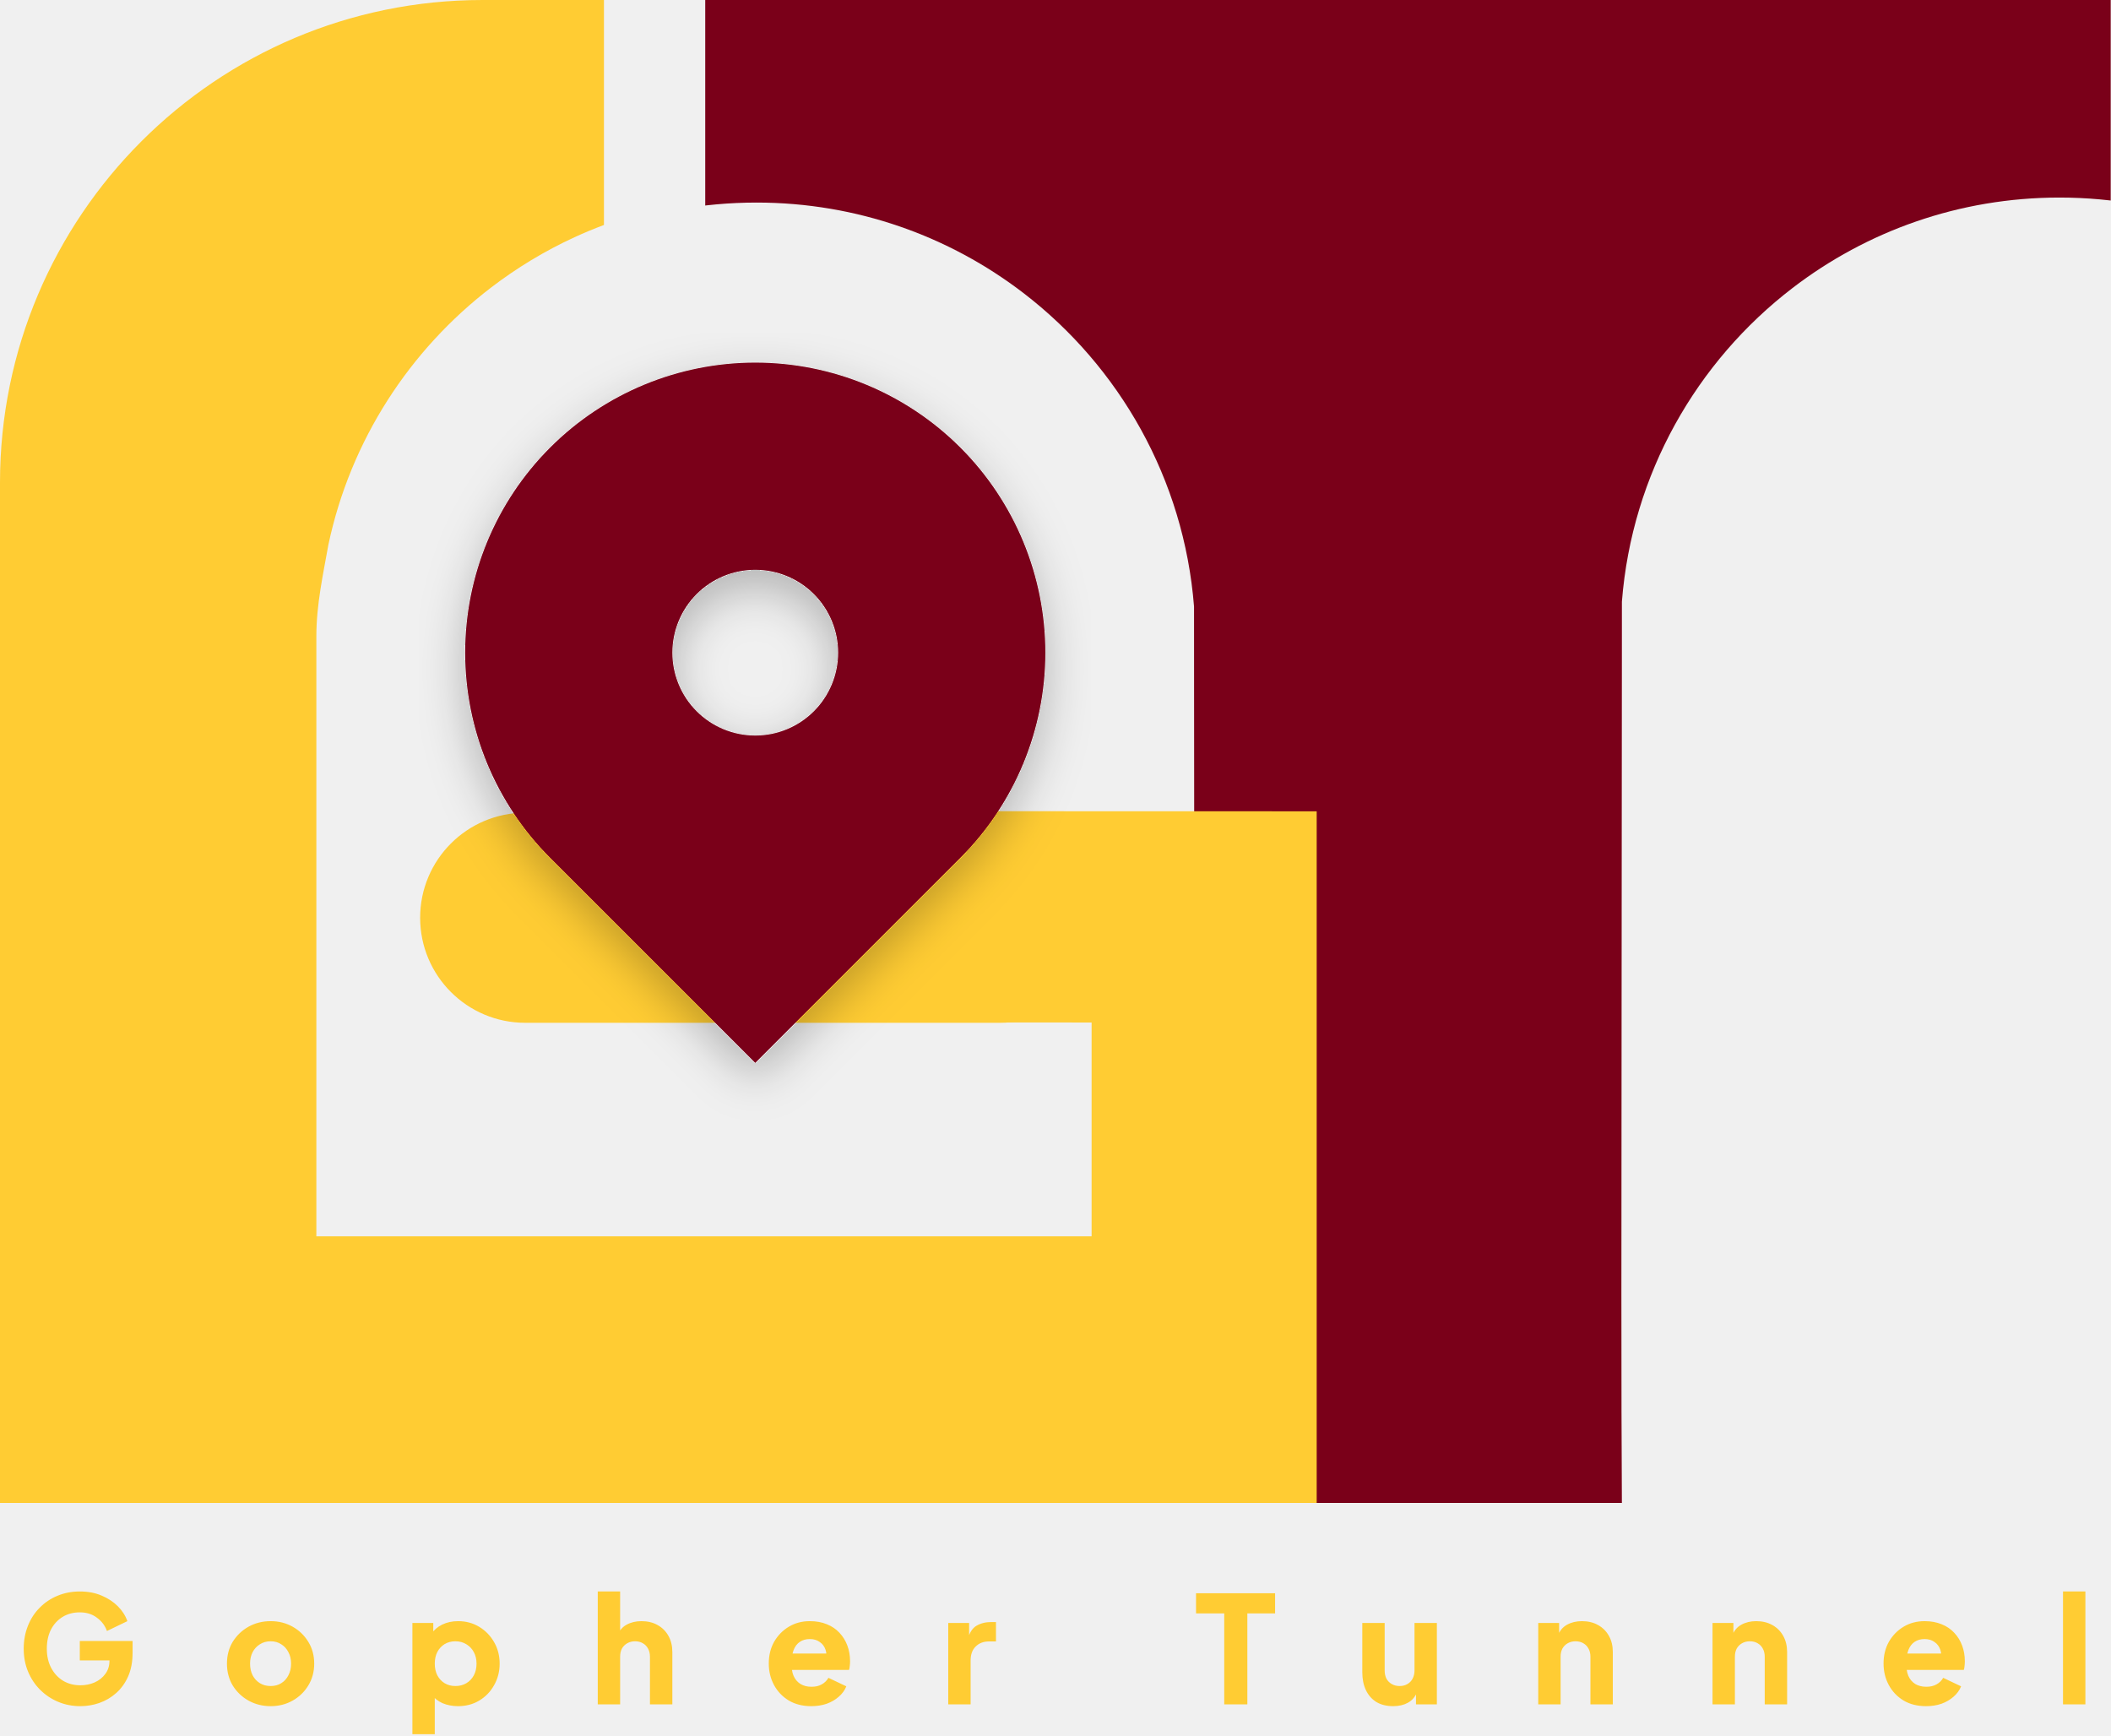
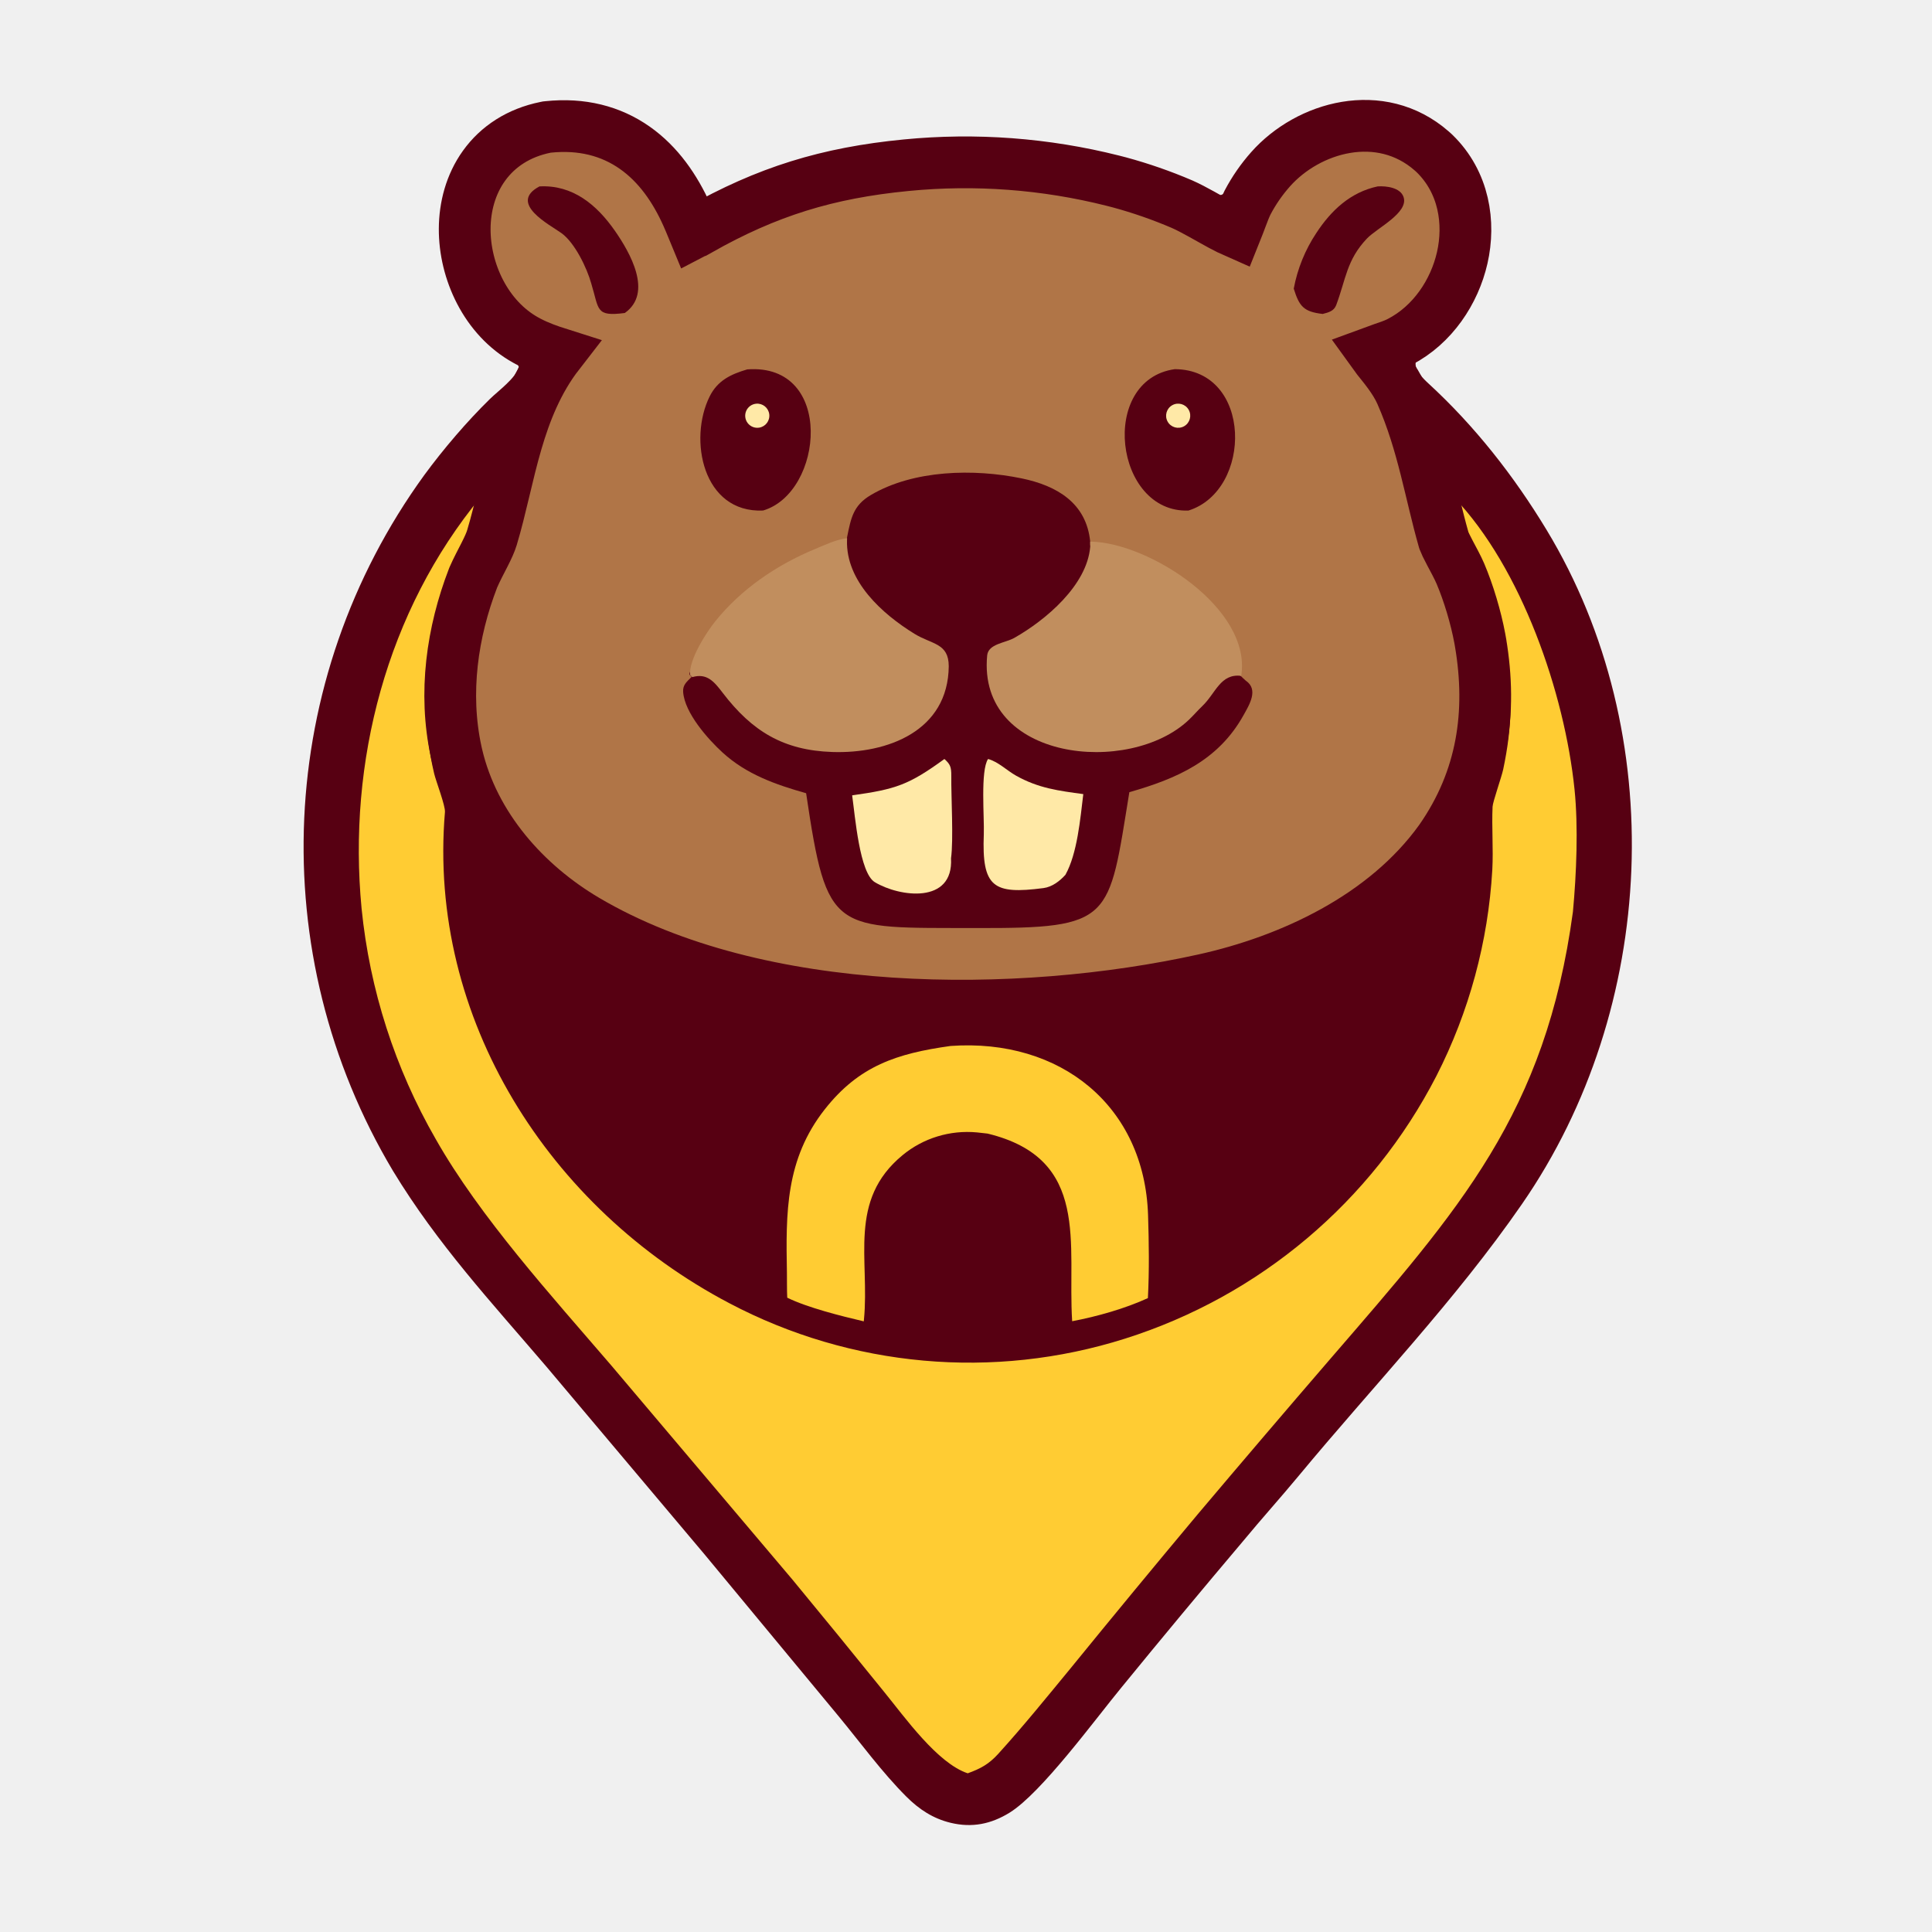
- <svg xmlns="http://www.w3.org/2000/svg" width="315" height="259" viewBox="0 0 315 259" fill="none">
-   <g clip-path="url(#clip0_217_5477)">
-     <path d="M62.693 136.953C62.693 128.297 69.71 121.28 78.366 121.28H149.268C157.925 121.28 164.942 128.297 164.942 136.953C164.942 145.609 157.925 152.627 149.268 152.627H78.366C69.71 152.627 62.693 145.609 62.693 136.953Z" fill="#FFCC33" />
-     <g clip-path="url(#clip1_217_5477)">
-       <path d="M178.175 225.193H227.821L227.817 -0.373H89.934V34.361C97.076 31.688 104.809 30.227 112.884 30.227C127.863 30.227 141.668 35.256 152.702 43.717C167.022 54.699 176.676 71.463 178.172 90.52C178.172 88.886 178.172 87.26 178.172 85.643L178.172 90.52C178.173 93.941 178.174 97.396 178.176 100.872C178.183 114.942 178.197 129.362 178.212 143.352L178.212 143.37V143.378L178.218 149.424C178.252 182.588 178.28 209.148 178.175 225.193Z" fill="#7A0019" />
-     </g>
-     <g clip-path="url(#clip2_217_5477)">
-       <path d="M242.015 224.446H192.369L192.373 0H330.256L330.256 33.614C323.114 30.942 315.38 29.48 307.306 29.48C292.327 29.48 278.522 34.509 267.488 42.971C253.168 53.953 243.514 70.717 242.018 89.773C242.018 88.14 242.018 86.514 242.018 84.896L242.018 89.773C242.017 93.195 242.016 96.65 242.014 100.126C242.007 114.196 241.993 128.616 241.978 142.605L241.978 142.623V142.632L241.972 148.678C241.938 181.842 241.91 208.401 242.015 224.446Z" fill="#7A0019" />
-     </g>
-     <g clip-path="url(#clip3_217_5477)">
-       <path fill-rule="evenodd" clip-rule="evenodd" d="M106.354 152.584L106.397 152.541L106.492 152.446C106.456 152.463 106.419 152.479 106.382 152.495C106.347 152.511 106.313 152.526 106.279 152.541L106.354 152.584Z" fill="#FFCC33" />
-       <path d="M90.121 0H0V224.405H196.474V121.067L138.26 121.051L106.492 152.446L106.397 152.541L162.889 152.584V184.49H47.206V94.929C47.206 90.198 48.23 85.632 49.005 81.271C52.303 65.725 61.117 52.216 73.302 42.89C77.129 39.961 81.289 37.445 85.714 35.407C87.156 34.744 88.625 34.131 90.121 33.571V0Z" fill="#FFCC33" />
-       <g filter="url(#filter0_d_217_5477)">
-         <path fill-rule="evenodd" clip-rule="evenodd" d="M82.089 66.788C90.207 58.67 101.217 54.11 112.698 54.11C124.178 54.11 135.189 58.67 143.307 66.788C151.425 74.906 155.985 85.917 155.985 97.397C155.985 108.878 151.425 119.888 143.307 128.006L112.698 158.615L82.089 128.006C78.069 123.987 74.88 119.215 72.705 113.963C70.529 108.711 69.41 103.082 69.41 97.397C69.41 91.713 70.529 86.084 72.705 80.832C74.88 75.58 78.069 70.808 82.089 66.788ZM112.698 109.764C115.978 109.764 119.124 108.461 121.443 106.142C123.762 103.823 125.065 100.677 125.065 97.397C125.065 94.117 123.762 90.972 121.443 88.652C119.124 86.333 115.978 85.03 112.698 85.03C109.418 85.03 106.272 86.333 103.953 88.652C101.634 90.972 100.331 94.117 100.331 97.397C100.331 100.677 101.634 103.823 103.953 106.142C106.272 108.461 109.418 109.764 112.698 109.764Z" fill="#7A0019" />
-       </g>
-     </g>
+ <svg xmlns="http://www.w3.org/2000/svg" width="560" height="560" viewBox="0 0 560 560" fill="none">
+   <g clip-path="url(#clip0_1091_3430)">
+     <path d="M161.256 30.217C163.557 29.834 167.264 30.034 169.385 30.24C186.649 31.912 195.922 42.754 204.273 56.686C205.37 58.515 207.158 57.504 208.869 56.615C223.885 48.824 239.556 44.604 256.255 42.284C281.973 38.574 308.202 40.854 332.892 48.947C336.383 50.062 339.912 51.208 343.336 52.515C347.041 53.93 349.732 56.214 353.791 56.555C355.925 56.013 357.765 52.565 358.881 50.747C366.477 38.375 376.655 31.217 391.288 30.264C429.288 27.78 444.609 70.941 419.018 96.609C412.815 102.831 405.871 103.652 414.01 111.121C427.476 123.48 438.826 137.965 448.274 153.575C484.082 212.738 480.37 292.255 441.208 348.922C421.846 376.959 398.106 401.615 376.404 427.811C371.162 434.134 365.631 440.266 360.381 446.623C348.483 460.688 336.707 474.855 325.054 489.124C317.398 498.419 301.862 519.694 292.648 525.401C287.288 528.72 281.748 529.848 275.537 528.346C270.443 527.115 266.401 524.447 262.726 520.778C255.642 513.704 249.443 505.162 243.059 497.442L204.254 450.591L158.439 396.199C142.458 377.491 126.856 360.719 113.907 339.389C76.316 276.392 79.883 197.08 122.979 137.706C128.501 130.183 135.317 122.188 142.025 115.626C144.478 113.227 149.592 109.544 150.371 106.369C149.374 102.246 130.989 95.299 128.245 72.061C126.96 61.703 129.91 51.265 136.426 43.107C143.086 34.752 150.942 31.382 161.256 30.217Z" fill="#570012" />
+     <path d="M139.403 144C139.849 145.983 136.687 153.372 135.692 155.409C125.05 177.17 120.181 200.182 125.838 224.203C126.369 226.459 129.124 233.544 128.969 235.385C123.909 295.233 159.241 350.321 211.373 377.727C246.689 396.356 287.995 400.064 326.063 388.021C365.103 375.689 397.604 348.279 416.348 311.877C425.838 293.295 431.356 272.941 432.552 252.11C432.879 245.985 432.358 239.804 432.63 233.816C432.695 232.389 435.238 225.241 435.715 222.985C438.326 210.633 438.405 201.113 436.693 188.857C434.26 171.432 426.481 160.139 421.448 144.161C441.039 164.644 453.526 200.952 456.385 228.805C457.506 239.73 456.94 253.332 455.921 264.288C447.981 322.82 423.186 350.355 385.698 393.759C372.785 408.74 359.947 423.785 347.185 438.896C334.8 453.692 322.515 468.574 310.335 483.539C303.507 491.831 296.557 500.419 289.34 508.367C286.616 511.366 284.203 512.66 280.5 514C271.697 511.085 262.237 497.714 256.254 490.381C247.469 479.503 238.624 468.673 229.721 457.89L177.131 395.715C160.06 375.825 139.141 352.83 126.298 330.173C114.489 309.666 107.165 286.886 104.807 263.34C100.732 220.854 112.059 177.148 139.403 144Z" fill="#FFCC33" />
+     <path d="M275.537 303.176C307.437 300.917 331.76 320.607 332.77 352.201C333.029 360.284 333.137 368.157 332.727 376.262C326.104 379.304 317.952 381.609 310.772 382.963C309.344 360.663 316.239 335.828 286.246 328.574C285.228 328.44 284.208 328.327 283.186 328.234C275.376 327.5 267.594 329.88 261.61 334.835C245.693 347.943 252.111 365.024 250.423 382.452L250.365 383C243.788 381.453 234.106 379.041 228.185 376.142C228.059 373.755 228.137 371.296 228.093 368.928C227.771 351.544 227.651 336.048 239.076 321.534C249.004 308.92 259.934 305.358 275.537 303.176Z" fill="#FFCC33" />
+     <path d="M368.271 49.077C379.223 36.72 400.156 30.805 414.964 43.73L415.664 44.359L415.731 44.422L415.798 44.485C424.401 52.85 426.132 64.606 423.836 74.713C421.591 84.593 415.254 94.166 405.744 99.085L405.289 99.315C403.896 100.007 402.044 100.614 400.817 101.024C399.748 101.383 398.761 101.714 397.852 102.053C398.232 102.584 398.7 103.207 399.275 103.936C401.084 106.225 404.302 109.961 406.12 114.093C409.368 121.472 411.485 128.76 413.274 135.807C415.118 143.068 416.493 149.526 418.472 156.494L418.547 156.72C418.769 157.326 419.325 158.494 420.301 160.341C421.187 162.018 422.517 164.429 423.296 166.261C425.677 171.856 427.79 178.935 428.928 185.036L429.142 186.242V186.243C432.559 206.528 429.813 225.76 417.542 243.363L417.512 243.406L417.48 243.45C401.485 265.717 374.172 278.422 348.913 283.993C321.987 289.933 289.789 292.926 258.159 290.836C226.6 288.75 195.051 281.566 169.836 266.688C152.41 256.404 137.283 239.636 132.43 218.835L132.206 217.842C128.525 200.822 131.09 183.189 137.101 167.595L137.158 167.447L137.221 167.302C138.203 165.042 139.515 162.603 140.434 160.793C141.46 158.77 142.182 157.191 142.594 155.823C143.872 151.576 144.941 147.141 146.062 142.447C147.165 137.824 148.32 132.939 149.726 128.136C152.274 119.425 155.787 110.429 161.944 102.492C159.238 101.634 156.153 100.566 153.116 98.971L152.415 98.593C140.803 92.156 134.633 78.58 134.695 66.305C134.727 60.002 136.382 53.495 140.295 48.045C144.288 42.484 150.316 38.483 158.143 36.902L158.492 36.831L158.847 36.794C168.614 35.772 177.056 37.949 184.013 42.84C190.817 47.624 195.651 54.615 199.123 62.363C199.696 63.642 200.184 64.818 200.6 65.833C200.845 66.432 201.055 66.944 201.245 67.403C201.638 67.2 202.078 66.963 202.57 66.685H202.571C222.336 55.488 239.901 50.096 262.661 47.889C282.73 45.923 302.983 47.44 322.525 52.363L324.414 52.851L324.439 52.856L324.464 52.863C330.644 54.539 336.699 56.645 342.584 59.165L342.614 59.179L342.645 59.191C346.012 60.669 350.682 63.471 353.943 65.225C355.578 66.103 356.986 66.796 358.176 67.317C358.754 65.883 359.308 64.382 359.873 62.885C360.368 61.573 361.013 59.871 361.628 58.681L361.645 58.648L361.661 58.615C363.475 55.184 365.695 51.982 368.271 49.077Z" fill="#B07547" stroke="#570012" stroke-width="15" />
+     <path d="M245.553 155.589C246.657 150.212 247.282 146.522 252.4 143.498C264.842 136.145 282.351 135.814 296.115 138.659C306.356 140.775 314.901 145.794 316 157V157.5V158L331 179C334.5 181 342.5 185 359.705 195.989C359.776 196.087 360.886 197.136 361.09 197.285C364.901 199.876 362.109 204.305 360.443 207.301C353.116 220.471 341.074 225.71 327.347 229.615C321.287 266.811 322.707 269.108 282.95 268.996C241.368 268.88 239.752 270.915 233.66 229.919C224.83 227.425 216.393 224.469 209.462 218.143C205.213 214.266 198.471 206.684 198.014 200.593C197.856 198.497 199.078 197.614 200.488 196.185L199.829 195.531C199.518 191.035 220.5 190.667 225.5 189C234.5 186 228.943 180.62 240 176C243.008 174.743 245 159 245.553 155.589Z" fill="#570012" />
+     <path d="M316 157H316.339C333.07 157.359 362.907 176.371 359.771 195.903C353.718 195.165 352.386 200.955 348.482 204.671C347.13 205.957 346.04 207.271 344.585 208.654C327.408 224.987 283.266 220.606 286.133 190.009C286.454 186.59 291.343 186.402 294.006 184.894C303.14 179.723 315.079 169.632 316 158.5V157Z" fill="#C18E5E" />
+     <path d="M200.67 196.267L200.014 195.618C199.705 191.159 204.657 183.394 207.392 180.006C214.915 170.691 225.102 163.776 236.11 159.194C239.105 157.947 242.29 156.392 245.535 156L245.513 156.599C245.161 168.466 255.693 177.95 265.073 183.717C270.149 186.837 274.973 186.358 275 193.098C274.829 211.897 257.219 218.51 241.228 217.97C227.068 217.491 217.99 211.958 209.485 200.828C207.02 197.603 204.935 195.025 200.67 196.267Z" fill="#C18E5E" />
+     <path d="M247 230.534C259.678 228.756 263.4 227.521 273.74 220C275.406 221.507 275.762 222.247 275.736 224.944C275.677 230.872 276.411 243.43 275.658 248.782C276.415 262.179 260.693 259.997 253.57 255.703C249.146 253.038 247.873 236.712 247 230.534Z" fill="#FFE9A7" />
+     <path d="M286.392 220C289.323 220.771 291.839 223.34 294.565 224.864C301.044 228.484 306.872 229.21 314 230.176C313.115 237.393 312.266 247.385 308.82 253.566C307.189 255.371 304.987 257.087 302.445 257.418C287.885 259.313 284.562 257.197 285.161 241.795C285.347 237.008 284.136 223.409 286.392 220Z" fill="#FFE9A7" />
+     <path d="M340.53 107C363.129 107.169 363.111 142.163 344.472 147.989C323.052 148.76 318.371 110.117 340.53 107Z" fill="#570012" />
+     <path d="M339.784 117.45C341.47 116.502 343.605 117.101 344.551 118.787C345.498 120.473 344.898 122.607 343.211 123.553C341.526 124.497 339.395 123.898 338.448 122.213C337.503 120.529 338.101 118.397 339.784 117.45Z" fill="#FFE9A7" />
+     <path d="M216.595 107.069C241.993 105.179 238.743 142.812 221.168 147.981C203.679 148.729 199.509 127.343 205.701 114.904C208.008 110.267 211.848 108.476 216.595 107.069Z" fill="#570012" />
+     <path d="M219.18 117.015C221.062 116.842 222.742 118.197 222.974 120.073C223.204 121.95 221.902 123.671 220.034 123.959C218.773 124.153 217.505 123.646 216.727 122.635C215.948 121.625 215.782 120.269 216.292 119.1C216.803 117.93 217.909 117.132 219.18 117.015Z" fill="#FFE9A7" />
+     <path d="M399.335 54.026C401.876 53.869 405.876 54.371 406.817 57.079C408.413 61.668 399.114 66.076 396.196 69.158C390.304 75.38 390.141 80.883 387.292 88.467C386.599 90.219 385.041 90.559 383.389 91C377.867 90.368 376.607 88.806 375 83.668C376.071 77.916 378.29 72.441 381.523 67.571C385.828 60.975 391.461 55.702 399.335 54.026Z" fill="#570012" />
+     <path d="M156.367 54.033C165.98 53.507 172.975 59.357 178.214 66.874C182.613 73.185 189.352 84.907 181.101 90.723C172.553 91.823 173.706 89.78 171.38 82.177C170.143 77.701 166.618 70.383 162.772 67.596C159.425 65.17 147.147 58.931 156.367 54.033Z" fill="#570012" />
  </g>
-   <path d="M11.995 254.603C10.808 254.603 9.703 254.388 8.679 253.958C7.655 253.528 6.758 252.927 5.986 252.155C5.215 251.384 4.614 250.479 4.183 249.44C3.753 248.402 3.538 247.267 3.538 246.035C3.538 244.804 3.746 243.669 4.161 242.63C4.577 241.577 5.163 240.672 5.919 239.915C6.676 239.144 7.559 238.55 8.568 238.135C9.591 237.704 10.704 237.489 11.906 237.489C13.108 237.489 14.184 237.689 15.133 238.09C16.097 238.491 16.913 239.025 17.581 239.692C18.249 240.36 18.724 241.102 19.005 241.918L15.957 243.387C15.675 242.586 15.178 241.925 14.465 241.406C13.768 240.872 12.915 240.605 11.906 240.605C10.927 240.605 10.066 240.835 9.324 241.295C8.583 241.755 8.004 242.393 7.588 243.209C7.188 244.01 6.988 244.952 6.988 246.035C6.988 247.118 7.203 248.068 7.633 248.884C8.063 249.7 8.649 250.338 9.391 250.798C10.148 251.258 11.016 251.488 11.995 251.488C12.752 251.488 13.457 251.347 14.109 251.065C14.777 250.768 15.311 250.345 15.712 249.796C16.127 249.247 16.335 248.587 16.335 247.816V246.436L17.915 247.771H11.906V244.878H19.784V246.636C19.784 247.986 19.562 249.166 19.117 250.175C18.672 251.169 18.071 252 17.314 252.667C16.572 253.32 15.734 253.81 14.799 254.136C13.879 254.448 12.945 254.603 11.995 254.603ZM40.386 254.603C39.184 254.603 38.087 254.329 37.093 253.78C36.113 253.231 35.327 252.482 34.733 251.532C34.155 250.568 33.865 249.477 33.865 248.261C33.865 247.029 34.155 245.939 34.733 244.989C35.327 244.04 36.113 243.29 37.093 242.741C38.087 242.192 39.184 241.918 40.386 241.918C41.588 241.918 42.679 242.192 43.658 242.741C44.637 243.29 45.416 244.04 45.995 244.989C46.588 245.939 46.885 247.029 46.885 248.261C46.885 249.477 46.588 250.568 45.995 251.532C45.416 252.482 44.637 253.231 43.658 253.78C42.679 254.329 41.588 254.603 40.386 254.603ZM40.386 251.599C40.995 251.599 41.521 251.458 41.966 251.176C42.426 250.894 42.782 250.501 43.035 249.997C43.302 249.492 43.435 248.914 43.435 248.261C43.435 247.608 43.302 247.037 43.035 246.547C42.782 246.043 42.426 245.649 41.966 245.368C41.521 245.071 40.995 244.922 40.386 244.922C39.778 244.922 39.244 245.071 38.784 245.368C38.324 245.649 37.961 246.043 37.693 246.547C37.441 247.037 37.315 247.608 37.315 248.261C37.315 248.914 37.441 249.492 37.693 249.997C37.961 250.501 38.324 250.894 38.784 251.176C39.244 251.458 39.778 251.599 40.386 251.599ZM61.537 258.787V242.185H64.653V244.5L64.363 243.832C64.764 243.224 65.305 242.756 65.988 242.43C66.685 242.089 67.479 241.918 68.369 241.918C69.527 241.918 70.573 242.2 71.507 242.764C72.442 243.327 73.184 244.092 73.733 245.056C74.282 246.006 74.556 247.074 74.556 248.261C74.556 249.433 74.282 250.501 73.733 251.465C73.199 252.43 72.464 253.194 71.53 253.758C70.595 254.322 69.534 254.603 68.347 254.603C67.516 254.603 66.745 254.455 66.032 254.158C65.335 253.847 64.771 253.394 64.341 252.801L64.875 252.111V258.787H61.537ZM67.947 251.599C68.57 251.599 69.119 251.458 69.593 251.176C70.068 250.894 70.439 250.501 70.706 249.997C70.973 249.492 71.107 248.914 71.107 248.261C71.107 247.608 70.973 247.037 70.706 246.547C70.439 246.043 70.068 245.649 69.593 245.368C69.119 245.071 68.57 244.922 67.947 244.922C67.353 244.922 66.819 245.063 66.344 245.345C65.884 245.627 65.521 246.02 65.254 246.525C65.001 247.029 64.875 247.608 64.875 248.261C64.875 248.914 65.001 249.492 65.254 249.997C65.521 250.501 65.884 250.894 66.344 251.176C66.819 251.458 67.353 251.599 67.947 251.599ZM89.197 254.336V237.489H92.535V244.589L92.135 244.054C92.417 243.327 92.869 242.793 93.492 242.452C94.13 242.096 94.872 241.918 95.718 241.918C96.638 241.918 97.439 242.111 98.121 242.497C98.819 242.882 99.36 243.424 99.746 244.121C100.132 244.804 100.325 245.605 100.325 246.525V254.336H96.986V247.237C96.986 246.762 96.89 246.354 96.697 246.013C96.519 245.672 96.259 245.405 95.918 245.212C95.592 245.019 95.206 244.922 94.761 244.922C94.331 244.922 93.945 245.019 93.603 245.212C93.262 245.405 92.995 245.672 92.802 246.013C92.624 246.354 92.535 246.762 92.535 247.237V254.336H89.197ZM121.058 254.603C119.768 254.603 118.647 254.322 117.698 253.758C116.748 253.179 116.014 252.408 115.495 251.443C114.975 250.479 114.716 249.411 114.716 248.238C114.716 247.022 114.983 245.939 115.517 244.989C116.066 244.04 116.8 243.29 117.72 242.741C118.64 242.192 119.678 241.918 120.836 241.918C121.8 241.918 122.653 242.074 123.395 242.385C124.137 242.682 124.76 243.105 125.265 243.654C125.784 244.203 126.177 244.841 126.444 245.568C126.711 246.28 126.845 247.059 126.845 247.905C126.845 248.142 126.83 248.379 126.8 248.617C126.785 248.839 126.748 249.032 126.689 249.195H117.586V246.747H124.797L123.217 247.905C123.365 247.267 123.358 246.703 123.195 246.213C123.032 245.709 122.742 245.316 122.327 245.034C121.926 244.737 121.429 244.589 120.836 244.589C120.257 244.589 119.76 244.73 119.345 245.011C118.929 245.293 118.618 245.709 118.41 246.258C118.202 246.807 118.121 247.474 118.165 248.261C118.106 248.943 118.187 249.544 118.41 250.063C118.632 250.583 118.974 250.991 119.434 251.287C119.894 251.569 120.45 251.71 121.103 251.71C121.696 251.71 122.201 251.592 122.616 251.354C123.046 251.117 123.38 250.79 123.618 250.375L126.288 251.644C126.051 252.237 125.673 252.756 125.153 253.201C124.649 253.647 124.048 253.995 123.351 254.247C122.653 254.485 121.889 254.603 121.058 254.603ZM141.496 254.336V242.185H144.612V245.1L144.389 244.678C144.656 243.654 145.094 242.964 145.702 242.608C146.325 242.237 147.06 242.052 147.905 242.052H148.618V244.945H147.572C146.756 244.945 146.095 245.197 145.591 245.701C145.086 246.191 144.834 246.888 144.834 247.793V254.336H141.496ZM182.678 254.336V240.761H178.471V237.756H190.267V240.761H186.127V254.336H182.678ZM207.887 254.603C206.907 254.603 206.069 254.396 205.372 253.98C204.689 253.55 204.17 252.957 203.814 252.2C203.458 251.443 203.28 250.56 203.28 249.552V242.185H206.618V249.284C206.618 249.744 206.707 250.152 206.885 250.509C207.078 250.85 207.345 251.117 207.686 251.31C208.028 251.503 208.413 251.599 208.844 251.599C209.289 251.599 209.675 251.503 210.001 251.31C210.342 251.117 210.602 250.85 210.78 250.509C210.973 250.152 211.069 249.744 211.069 249.284V242.185H214.407V254.336H211.292V251.933L211.47 252.467C211.188 253.194 210.728 253.736 210.09 254.092C209.467 254.433 208.732 254.603 207.887 254.603ZM229.533 254.336V242.185H232.649V244.589L232.471 244.054C232.752 243.327 233.205 242.793 233.828 242.452C234.466 242.096 235.208 241.918 236.054 241.918C236.974 241.918 237.775 242.111 238.457 242.497C239.155 242.882 239.696 243.424 240.082 244.121C240.468 244.804 240.661 245.605 240.661 246.525V254.336H237.322V247.237C237.322 246.762 237.226 246.354 237.033 246.013C236.855 245.672 236.595 245.405 236.254 245.212C235.928 245.019 235.542 244.922 235.097 244.922C234.666 244.922 234.281 245.019 233.939 245.212C233.598 245.405 233.331 245.672 233.138 246.013C232.96 246.354 232.871 246.762 232.871 247.237V254.336H229.533ZM255.541 254.336V242.185H258.657V244.589L258.479 244.054C258.761 243.327 259.213 242.793 259.836 242.452C260.474 242.096 261.216 241.918 262.062 241.918C262.982 241.918 263.783 242.111 264.465 242.497C265.163 242.882 265.704 243.424 266.09 244.121C266.476 244.804 266.669 245.605 266.669 246.525V254.336H263.33V247.237C263.33 246.762 263.234 246.354 263.041 246.013C262.863 245.672 262.603 245.405 262.262 245.212C261.936 245.019 261.55 244.922 261.105 244.922C260.675 244.922 260.289 245.019 259.948 245.212C259.606 245.405 259.339 245.672 259.146 246.013C258.968 246.354 258.879 246.762 258.879 247.237V254.336H255.541ZM287.402 254.603C286.112 254.603 284.991 254.322 284.042 253.758C283.092 253.179 282.358 252.408 281.839 251.443C281.319 250.479 281.06 249.411 281.06 248.238C281.06 247.022 281.327 245.939 281.861 244.989C282.41 244.04 283.144 243.29 284.064 242.741C284.984 242.192 286.023 241.918 287.18 241.918C288.144 241.918 288.997 242.074 289.739 242.385C290.481 242.682 291.104 243.105 291.609 243.654C292.128 244.203 292.521 244.841 292.788 245.568C293.055 246.28 293.189 247.059 293.189 247.905C293.189 248.142 293.174 248.379 293.144 248.617C293.129 248.839 293.092 249.032 293.033 249.195H283.931V246.747H291.141L289.561 247.905C289.71 247.267 289.702 246.703 289.539 246.213C289.376 245.709 289.086 245.316 288.671 245.034C288.27 244.737 287.773 244.589 287.18 244.589C286.601 244.589 286.104 244.73 285.689 245.011C285.273 245.293 284.962 245.709 284.754 246.258C284.546 246.807 284.465 247.474 284.509 248.261C284.45 248.943 284.532 249.544 284.754 250.063C284.977 250.583 285.318 250.991 285.778 251.287C286.238 251.569 286.794 251.71 287.447 251.71C288.04 251.71 288.545 251.592 288.96 251.354C289.391 251.117 289.724 250.79 289.962 250.375L292.632 251.644C292.395 252.237 292.017 252.756 291.497 253.201C290.993 253.647 290.392 253.995 289.695 254.247C288.997 254.485 288.233 254.603 287.402 254.603ZM307.84 254.336V237.489H311.178V254.336H307.84Z" fill="#FFCC33" />
  <defs>
-     <filter id="filter0_d_217_5477" x="62.619" y="49.75" width="100.157" height="118.086" filterUnits="userSpaceOnUse" color-interpolation-filters="sRGB">
-       <feFlood flood-opacity="0" result="BackgroundImageFix" />
-       <feColorMatrix in="SourceAlpha" type="matrix" values="0 0 0 0 0 0 0 0 0 0 0 0 0 0 0 0 0 0 127 0" result="hardAlpha" />
-       <feOffset dy="2.43" />
-       <feGaussianBlur stdDeviation="3.395" />
-       <feComposite in2="hardAlpha" operator="out" />
-       <feColorMatrix type="matrix" values="0 0 0 0 0 0 0 0 0 0 0 0 0 0 0 0 0 0 0.25 0" />
-       <feBlend mode="normal" in2="BackgroundImageFix" result="effect1_dropShadow_217_5477" />
-       <feBlend mode="normal" in="SourceGraphic" in2="effect1_dropShadow_217_5477" result="shape" />
-     </filter>
-     <clipPath id="clip0_217_5477">
-       <rect width="314.956" height="224.276" fill="white" />
-     </clipPath>
-     <clipPath id="clip1_217_5477">
-       <rect width="122.773" height="225.395" fill="white" transform="translate(105.234 -0.373047)" />
-     </clipPath>
-     <clipPath id="clip2_217_5477">
-       <rect width="122.773" height="224.276" fill="white" transform="matrix(-1 0 0 1 314.956 0)" />
-     </clipPath>
-     <clipPath id="clip3_217_5477">
-       <path d="M0 72.022C0 32.245 32.245 0 72.022 0H196.661V224.276H0V72.022Z" fill="white" />
+     <clipPath id="clip0_1091_3430">
+       <rect width="560" height="560" fill="white" />
    </clipPath>
  </defs>
</svg>
